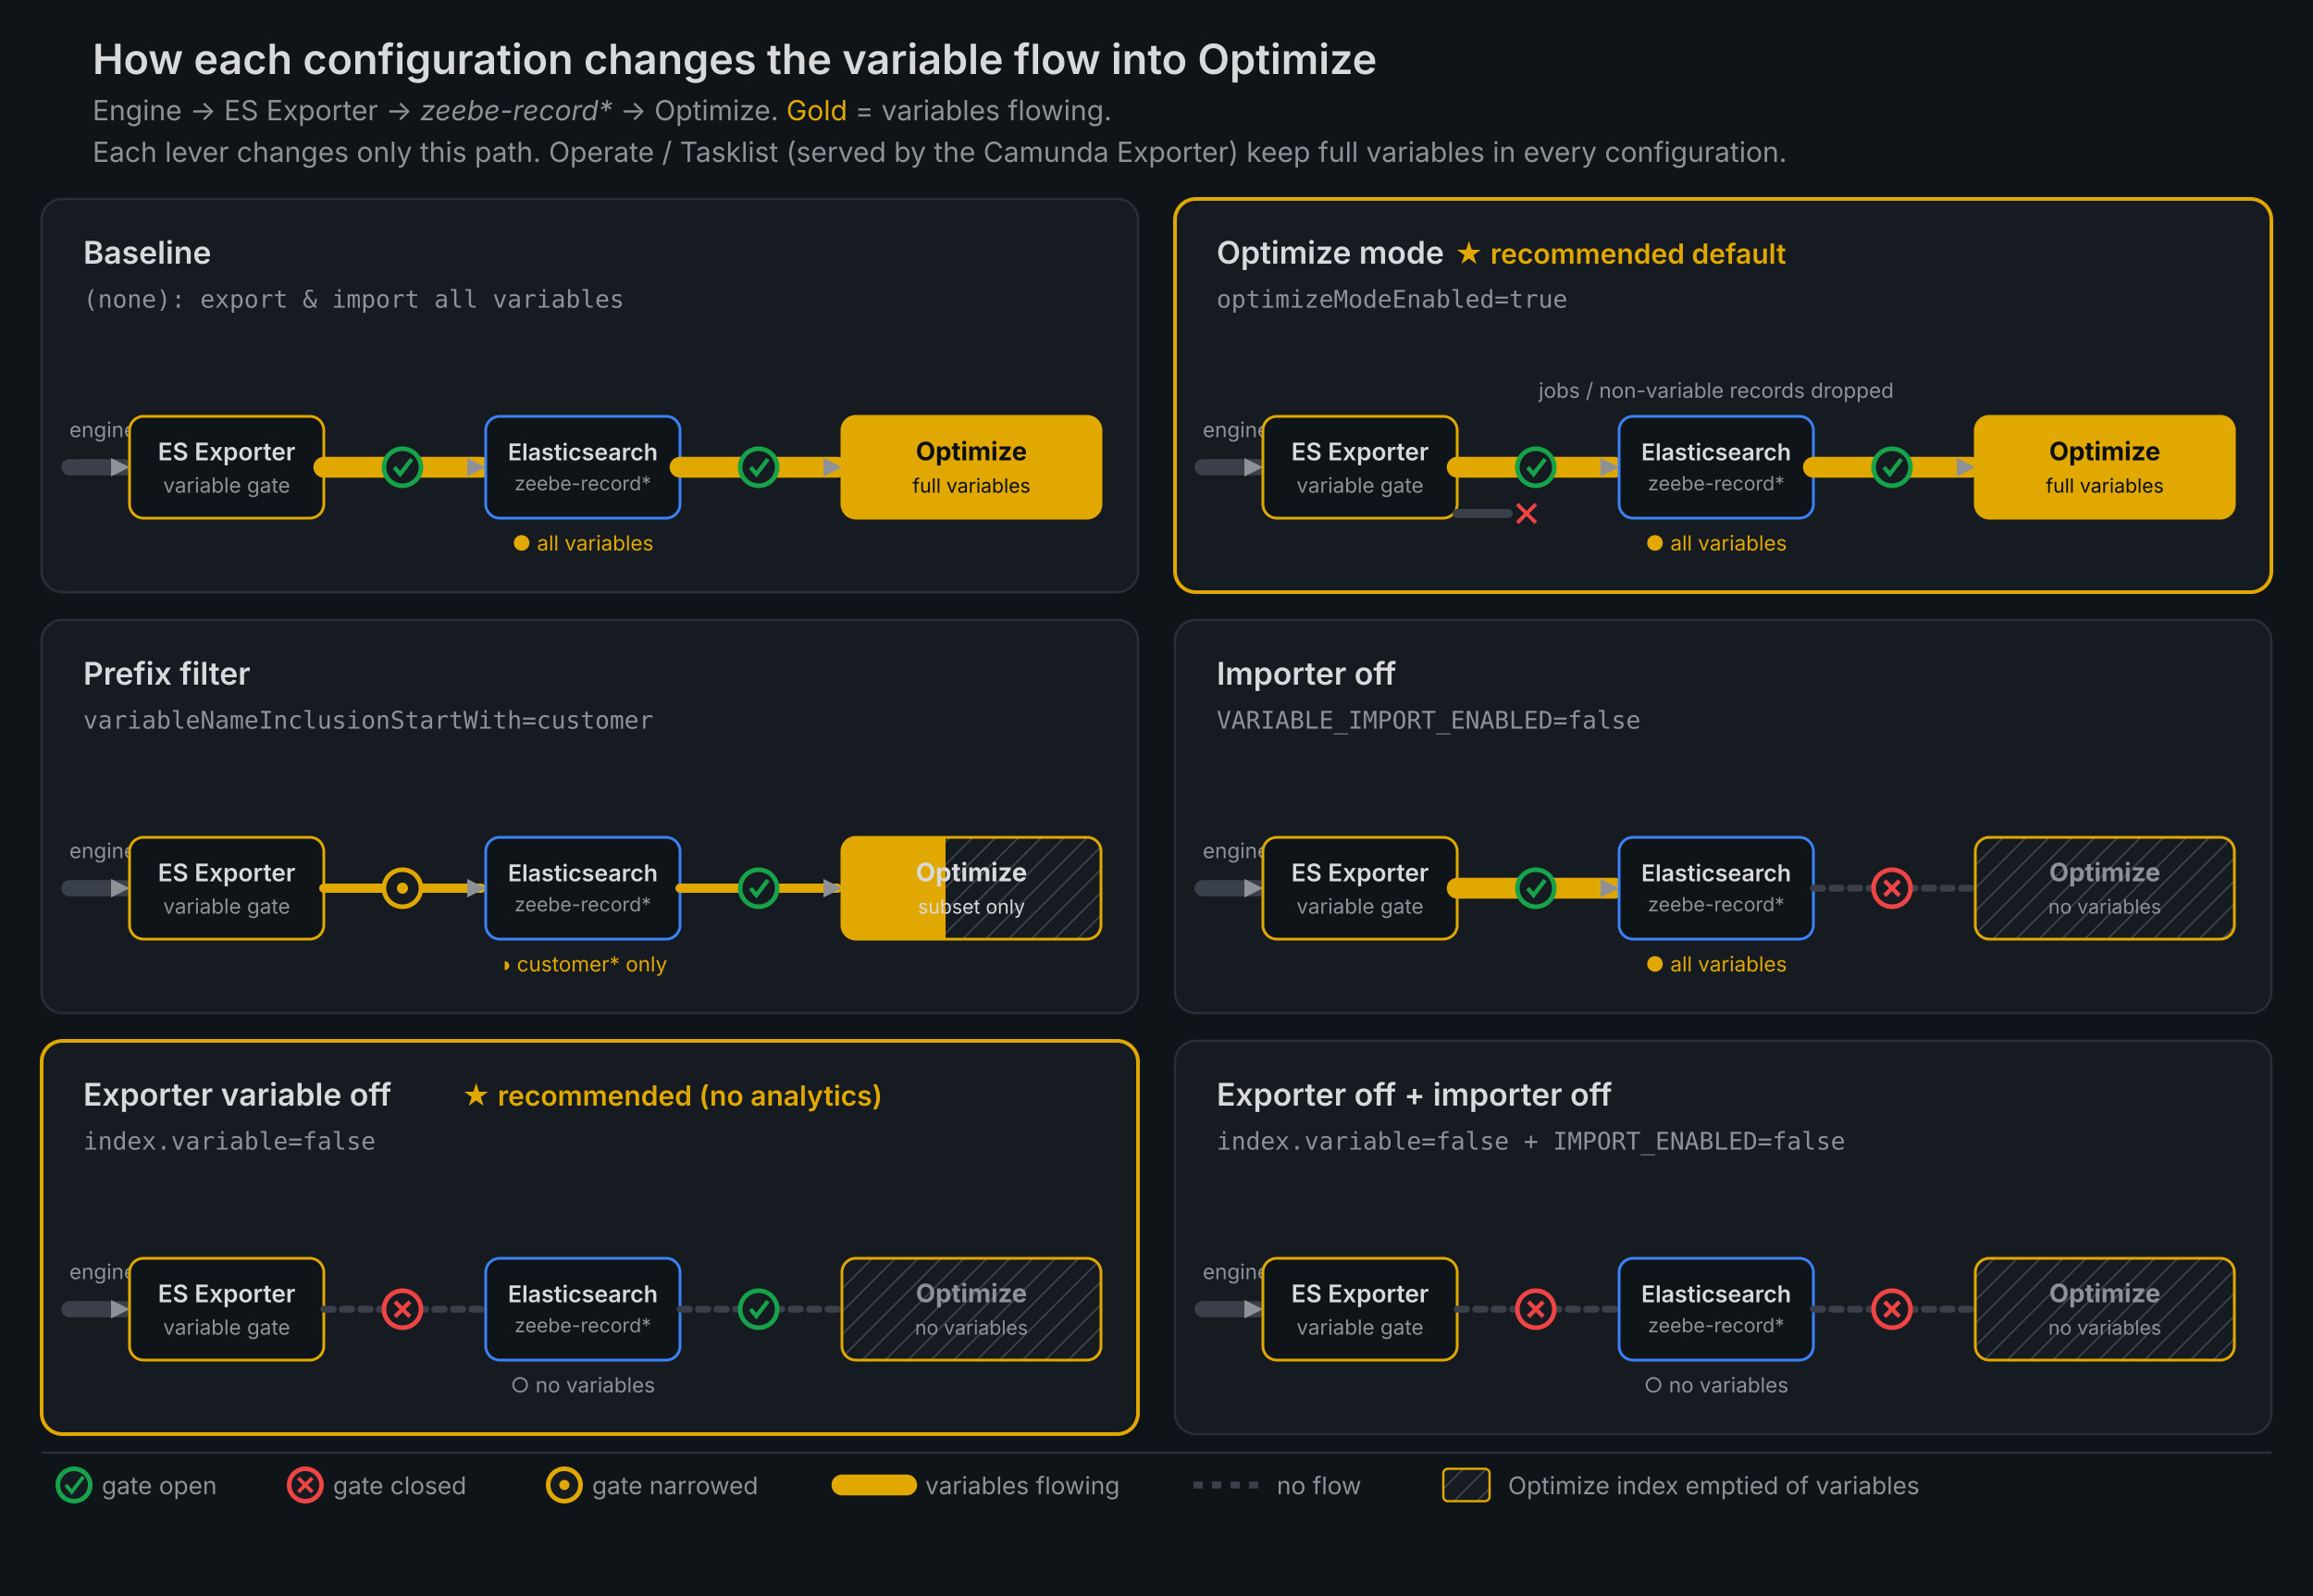
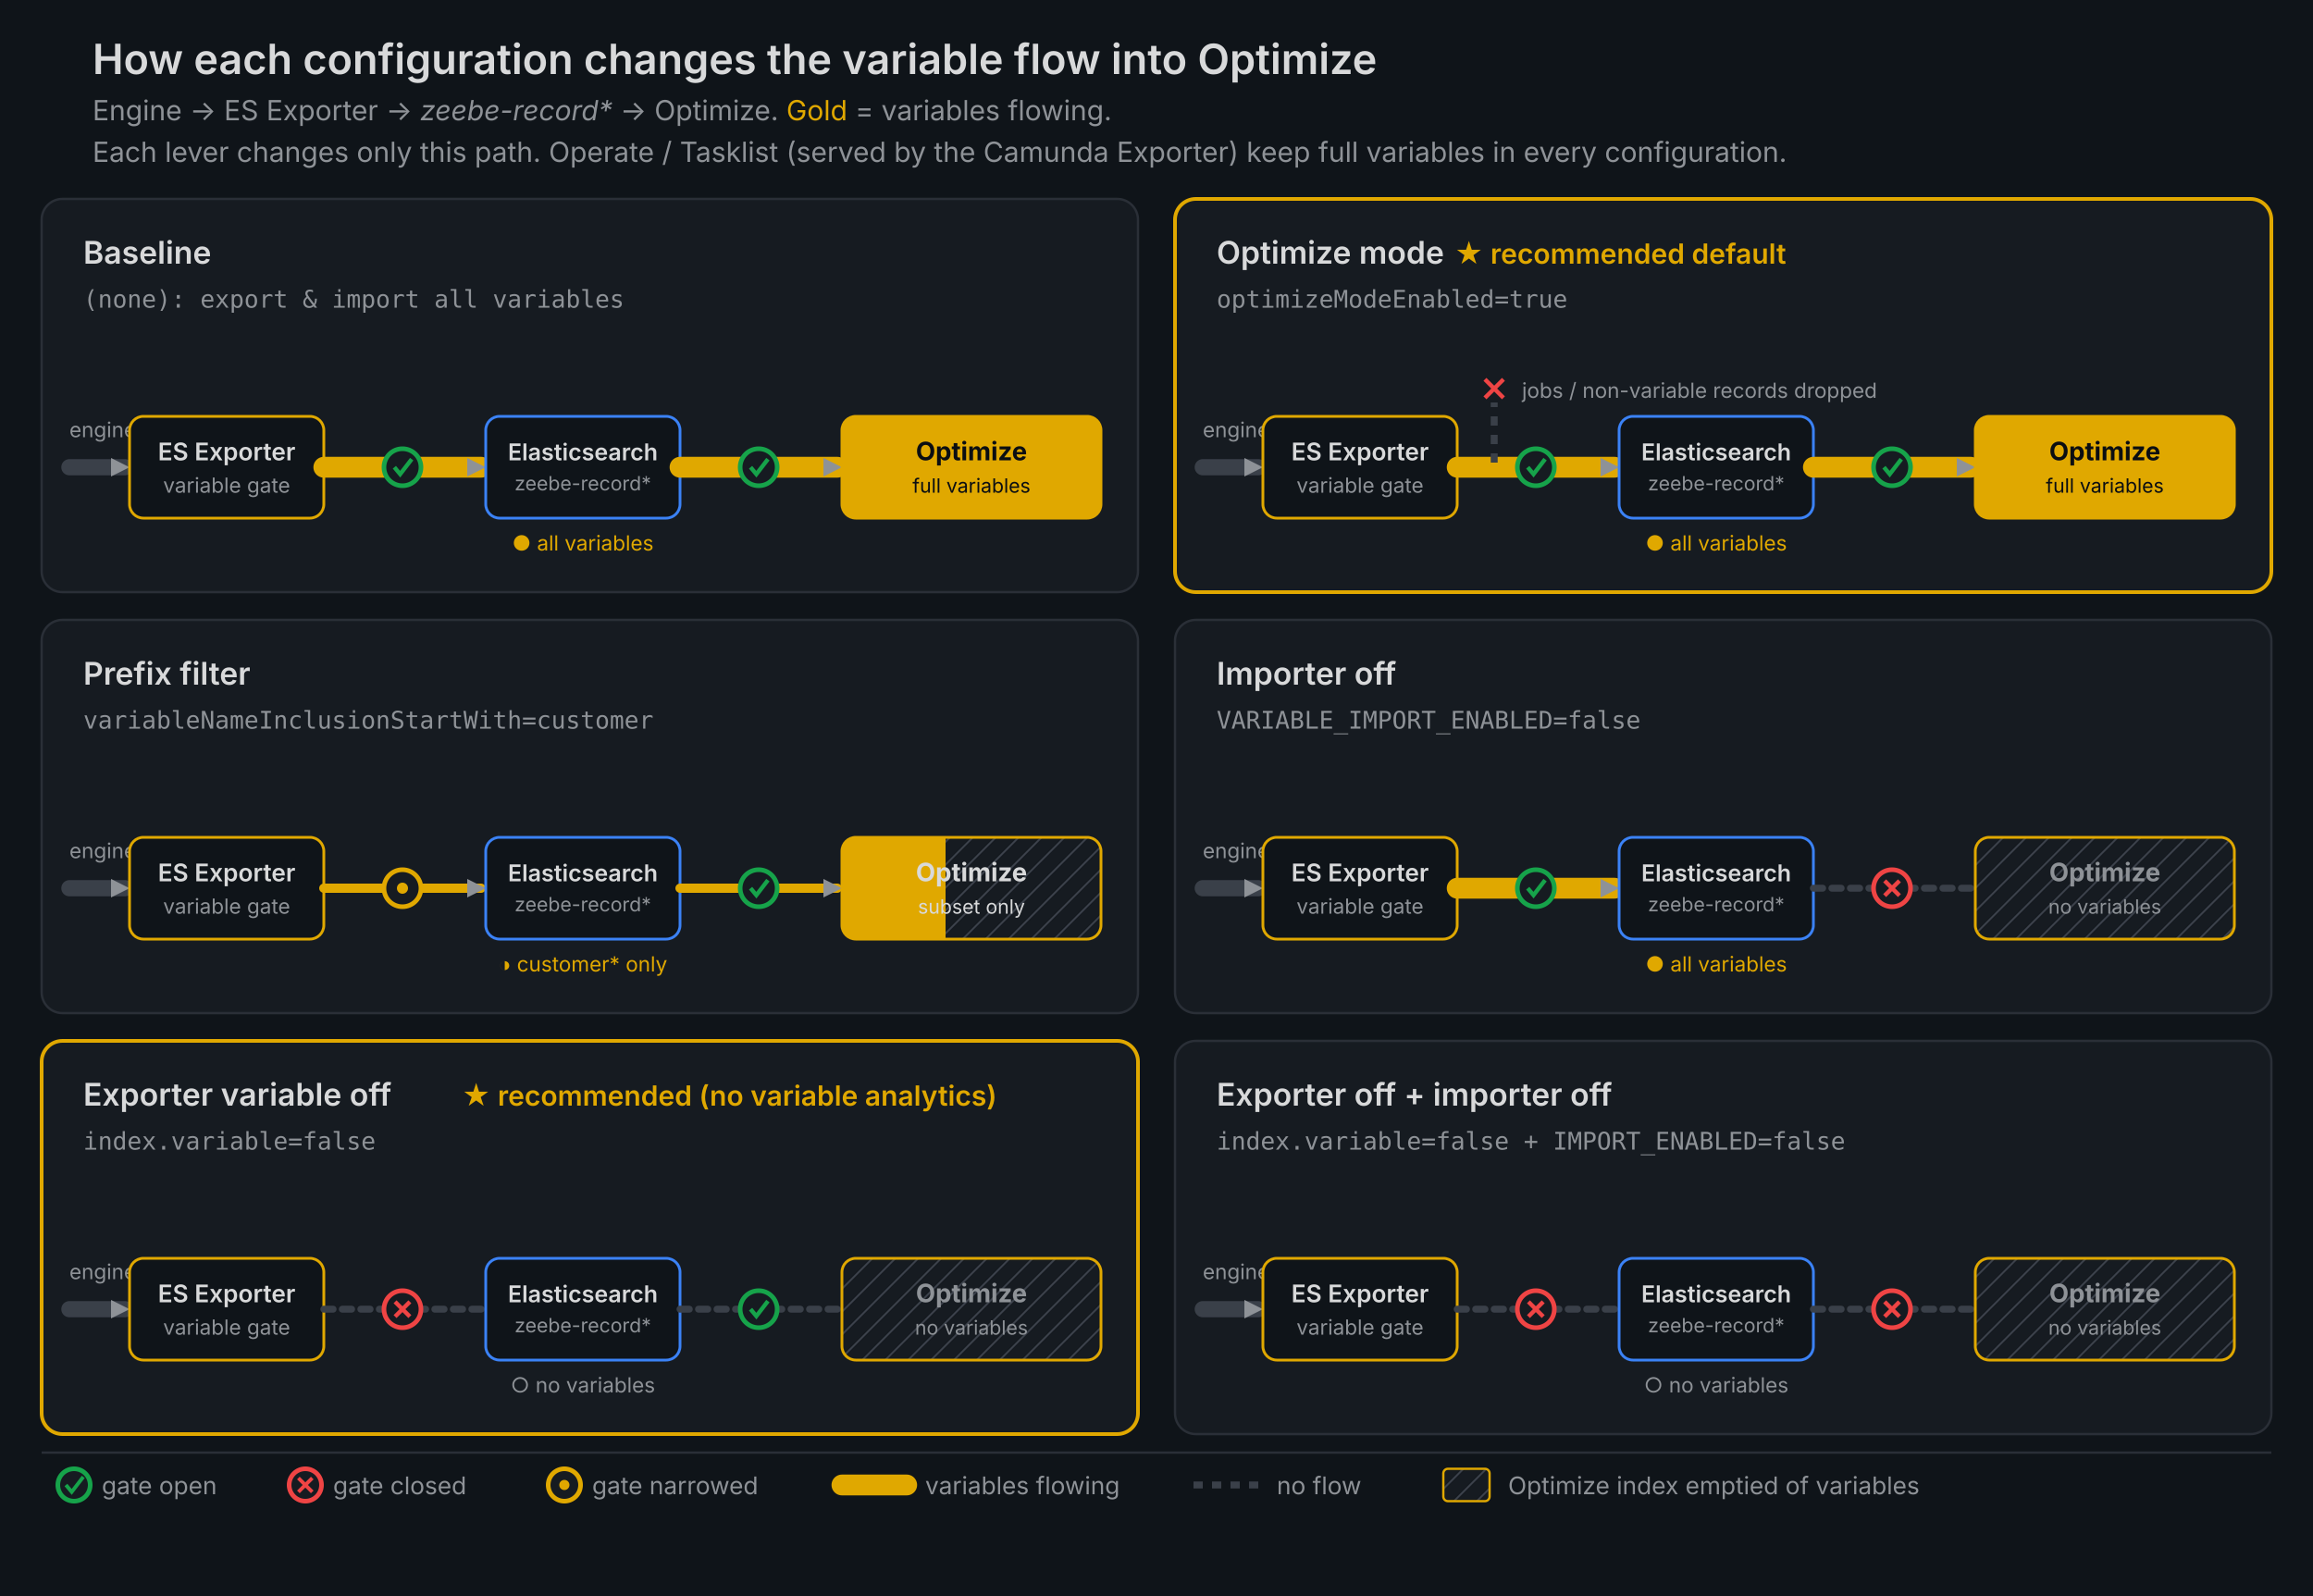
<svg xmlns="http://www.w3.org/2000/svg" width="1000" height="690" viewBox="0 0 1000 690" font-family="Inter,Helvetica,Arial,sans-serif">
  <defs>
    <marker id="ar" markerUnits="userSpaceOnUse" markerWidth="11" markerHeight="11" refX="6" refY="4" orient="auto">
      <path d="M0,0 L8,4 L0,8 Z" fill="#8e9297" />
    </marker>
    <pattern id="removed" width="7" height="7" patternUnits="userSpaceOnUse" patternTransform="rotate(45)">
      <rect width="7" height="7" fill="#161b21" />
      <line x1="0" y1="0" x2="0" y2="7" stroke="#3a4049" stroke-width="1.6" />
    </pattern>
  </defs>
  <rect width="1000" height="690" fill="#0f1419" />
  <text x="40" y="32" fill="#d8d9da" font-size="18" font-weight="600">How each configuration changes the variable flow into Optimize</text>
  <text x="40" y="52" fill="#8e9297" font-size="12">Engine → ES Exporter → <tspan font-style="italic">zeebe-record*</tspan> → Optimize.  <tspan fill="#E0A800">Gold</tspan> = variables flowing.</text>
  <text x="40" y="70" fill="#8e9297" font-size="12">Each lever changes only this path. Operate / Tasklist (served by the Camunda Exporter) keep full variables in every configuration.</text>
  <rect x="18" y="86" width="474" height="170" rx="9" fill="#161b21" stroke="#2a2f37" stroke-width="1" />
  <text x="36" y="114" fill="#d8d9da" font-size="13.5" font-weight="600">Baseline</text>
  <text x="36" y="133" fill="#8e9297" font-size="10.5" font-family="monospace">(none): export &amp; import all variables</text>
  <line x1="30" y1="202" x2="54" y2="202" stroke="#3a4049" stroke-width="7" stroke-linecap="round" marker-end="url(#ar)" />
  <text x="30" y="189" fill="#8e9297" font-size="9">engine</text>
  <rect x="56" y="180" width="84" height="44" rx="6" fill="#0f1419" stroke="#E0A800" stroke-width="1.2" />
  <text x="98.0" y="199" fill="#d8d9da" font-size="10.5" font-weight="600" text-anchor="middle">ES Exporter</text>
  <text x="98.0" y="213" fill="#8e9297" font-size="9" text-anchor="middle">variable gate</text>
  <line x1="140" y1="202" x2="208" y2="202" stroke="#E0A800" stroke-width="9" stroke-linecap="round" marker-end="url(#ar)" />
  <circle cx="174.0" cy="202" r="8" fill="#161b21" stroke="#16A34A" stroke-width="2" />
  <path d="M170.5,202 L173.0,205 L178.0,198.5" stroke="#16A34A" stroke-width="1.8" fill="none" />
  <rect x="210" y="180" width="84" height="44" rx="6" fill="#0f1419" stroke="#3B82F6" stroke-width="1.2" />
  <text x="252.0" y="199" fill="#d8d9da" font-size="10" font-weight="600" text-anchor="middle">Elasticsearch</text>
  <text x="252.0" y="212" fill="#8e9297" font-size="8.5" text-anchor="middle">zeebe-record*</text>
  <text x="252.0" y="238" fill="#E0A800" font-size="9" text-anchor="middle">● all variables</text>
  <line x1="294" y1="202" x2="362" y2="202" stroke="#E0A800" stroke-width="9" stroke-linecap="round" marker-end="url(#ar)" />
  <circle cx="328.0" cy="202" r="8" fill="#161b21" stroke="#16A34A" stroke-width="2" />
  <path d="M324.5,202 L327.0,205 L332.0,198.5" stroke="#16A34A" stroke-width="1.8" fill="none" />
  <rect x="364" y="180" width="112" height="44" rx="6" fill="#E0A800" stroke="#E0A800" stroke-width="1.2" />
  <text x="420.0" y="199" fill="#0b0e12" font-size="11" font-weight="700" text-anchor="middle">Optimize</text>
  <text x="420.0" y="213" fill="#0b0e12" font-size="8.5" text-anchor="middle">full variables</text>
  <rect x="508" y="86" width="474" height="170" rx="9" fill="#161b21" stroke="#E0A800" stroke-width="1.6" />
  <text x="526" y="114" fill="#d8d9da" font-size="13.5" font-weight="600">Optimize mode</text>
  <text x="628.8" y="114" fill="#E0A800" font-size="12" font-weight="600">★ recommended default</text>
  <text x="526" y="133" fill="#8e9297" font-size="10.5" font-family="monospace">optimizeModeEnabled=true</text>
  <line x1="520" y1="202" x2="544" y2="202" stroke="#3a4049" stroke-width="7" stroke-linecap="round" marker-end="url(#ar)" />
  <text x="520" y="189" fill="#8e9297" font-size="9">engine</text>
  <rect x="546" y="180" width="84" height="44" rx="6" fill="#0f1419" stroke="#E0A800" stroke-width="1.2" />
  <text x="588.0" y="199" fill="#d8d9da" font-size="10.5" font-weight="600" text-anchor="middle">ES Exporter</text>
  <text x="588.0" y="213" fill="#8e9297" font-size="9" text-anchor="middle">variable gate</text>
  <line x1="630" y1="202" x2="698" y2="202" stroke="#E0A800" stroke-width="9" stroke-linecap="round" marker-end="url(#ar)" />
  <circle cx="664.0" cy="202" r="8" fill="#161b21" stroke="#16A34A" stroke-width="2" />
  <path d="M660.5,202 L663.0,205 L668.0,198.5" stroke="#16A34A" stroke-width="1.8" fill="none" />
-   <line x1="630" y1="222" x2="652" y2="222" stroke="#3a4049" stroke-width="4" stroke-linecap="round" />
-   <path d="M656,218 L664,226 M664,218 L656,226" stroke="#ef4444" stroke-width="1.6" />
-   <text x="742.0" y="172" fill="#8e9297" font-size="9" text-anchor="middle">jobs / non-variable records dropped</text>
+   <line x1="646" y1="200" x2="646" y2="174" stroke="#3a4049" stroke-width="3" stroke-dasharray="4,4" />
+   <path d="M642,164 L650,172 M650,164 L642,172" stroke="#ef4444" stroke-width="1.8" />
+   <text x="658" y="172" fill="#8e9297" font-size="9">jobs / non-variable records dropped</text>
  <rect x="700" y="180" width="84" height="44" rx="6" fill="#0f1419" stroke="#3B82F6" stroke-width="1.2" />
  <text x="742.0" y="199" fill="#d8d9da" font-size="10" font-weight="600" text-anchor="middle">Elasticsearch</text>
  <text x="742.0" y="212" fill="#8e9297" font-size="8.5" text-anchor="middle">zeebe-record*</text>
  <text x="742.0" y="238" fill="#E0A800" font-size="9" text-anchor="middle">● all variables</text>
  <line x1="784" y1="202" x2="852" y2="202" stroke="#E0A800" stroke-width="9" stroke-linecap="round" marker-end="url(#ar)" />
  <circle cx="818.0" cy="202" r="8" fill="#161b21" stroke="#16A34A" stroke-width="2" />
  <path d="M814.5,202 L817.0,205 L822.0,198.5" stroke="#16A34A" stroke-width="1.8" fill="none" />
  <rect x="854" y="180" width="112" height="44" rx="6" fill="#E0A800" stroke="#E0A800" stroke-width="1.2" />
  <text x="910.0" y="199" fill="#0b0e12" font-size="11" font-weight="700" text-anchor="middle">Optimize</text>
  <text x="910.0" y="213" fill="#0b0e12" font-size="8.5" text-anchor="middle">full variables</text>
  <rect x="18" y="268" width="474" height="170" rx="9" fill="#161b21" stroke="#2a2f37" stroke-width="1" />
  <text x="36" y="296" fill="#d8d9da" font-size="13.5" font-weight="600">Prefix filter</text>
  <text x="36" y="315" fill="#8e9297" font-size="10.5" font-family="monospace">variableNameInclusionStartWith=customer</text>
  <line x1="30" y1="384" x2="54" y2="384" stroke="#3a4049" stroke-width="7" stroke-linecap="round" marker-end="url(#ar)" />
  <text x="30" y="371" fill="#8e9297" font-size="9">engine</text>
  <rect x="56" y="362" width="84" height="44" rx="6" fill="#0f1419" stroke="#E0A800" stroke-width="1.2" />
  <text x="98.0" y="381" fill="#d8d9da" font-size="10.5" font-weight="600" text-anchor="middle">ES Exporter</text>
  <text x="98.0" y="395" fill="#8e9297" font-size="9" text-anchor="middle">variable gate</text>
  <line x1="140" y1="384" x2="208" y2="384" stroke="#E0A800" stroke-width="4" stroke-linecap="round" marker-end="url(#ar)" />
  <circle cx="174.0" cy="384" r="8" fill="#161b21" stroke="#E0A800" stroke-width="2" />
  <circle cx="174.0" cy="384" r="2.4" fill="#E0A800" />
  <rect x="210" y="362" width="84" height="44" rx="6" fill="#0f1419" stroke="#3B82F6" stroke-width="1.2" />
  <text x="252.0" y="381" fill="#d8d9da" font-size="10" font-weight="600" text-anchor="middle">Elasticsearch</text>
  <text x="252.0" y="394" fill="#8e9297" font-size="8.5" text-anchor="middle">zeebe-record*</text>
  <text x="252.0" y="420" fill="#E0A800" font-size="9" text-anchor="middle">◑ customer* only</text>
  <line x1="294" y1="384" x2="362" y2="384" stroke="#E0A800" stroke-width="4" stroke-linecap="round" marker-end="url(#ar)" />
  <circle cx="328.0" cy="384" r="8" fill="#161b21" stroke="#16A34A" stroke-width="2" />
  <path d="M324.5,384 L327.0,387 L332.0,380.5" stroke="#16A34A" stroke-width="1.8" fill="none" />
  <rect x="364" y="362" width="112" height="44" rx="6" fill="url(#removed)" stroke="#E0A800" stroke-width="1.2" />
  <rect x="364" y="362" width="44.8" height="44" rx="6" fill="#E0A800" />
  <rect x="402.8" y="362" width="6" height="44" fill="#E0A800" />
  <text x="420.0" y="381" fill="#d8d9da" font-size="11" font-weight="700" text-anchor="middle">Optimize</text>
  <text x="420.0" y="395" fill="#d8d9da" font-size="8.5" text-anchor="middle">subset only</text>
  <rect x="508" y="268" width="474" height="170" rx="9" fill="#161b21" stroke="#2a2f37" stroke-width="1" />
  <text x="526" y="296" fill="#d8d9da" font-size="13.5" font-weight="600">Importer off</text>
  <text x="526" y="315" fill="#8e9297" font-size="10.5" font-family="monospace">VARIABLE_IMPORT_ENABLED=false</text>
  <line x1="520" y1="384" x2="544" y2="384" stroke="#3a4049" stroke-width="7" stroke-linecap="round" marker-end="url(#ar)" />
  <text x="520" y="371" fill="#8e9297" font-size="9">engine</text>
  <rect x="546" y="362" width="84" height="44" rx="6" fill="#0f1419" stroke="#E0A800" stroke-width="1.2" />
  <text x="588.0" y="381" fill="#d8d9da" font-size="10.5" font-weight="600" text-anchor="middle">ES Exporter</text>
  <text x="588.0" y="395" fill="#8e9297" font-size="9" text-anchor="middle">variable gate</text>
  <line x1="630" y1="384" x2="698" y2="384" stroke="#E0A800" stroke-width="9" stroke-linecap="round" marker-end="url(#ar)" />
  <circle cx="664.0" cy="384" r="8" fill="#161b21" stroke="#16A34A" stroke-width="2" />
  <path d="M660.5,384 L663.0,387 L668.0,380.5" stroke="#16A34A" stroke-width="1.8" fill="none" />
  <rect x="700" y="362" width="84" height="44" rx="6" fill="#0f1419" stroke="#3B82F6" stroke-width="1.2" />
  <text x="742.0" y="381" fill="#d8d9da" font-size="10" font-weight="600" text-anchor="middle">Elasticsearch</text>
  <text x="742.0" y="394" fill="#8e9297" font-size="8.5" text-anchor="middle">zeebe-record*</text>
  <text x="742.0" y="420" fill="#E0A800" font-size="9" text-anchor="middle">● all variables</text>
  <line x1="784" y1="384" x2="852" y2="384" stroke="#3a4049" stroke-width="3" stroke-dasharray="4,4" stroke-linecap="round" />
  <circle cx="818.0" cy="384" r="8" fill="#161b21" stroke="#ef4444" stroke-width="2" />
  <path d="M814.8,380.8 L821.2,387.2 M821.2,380.8 L814.8,387.2" stroke="#ef4444" stroke-width="1.8" />
  <rect x="854" y="362" width="112" height="44" rx="6" fill="url(#removed)" stroke="#E0A800" stroke-width="1.2" />
  <text x="910.0" y="381" fill="#8e9297" font-size="11" font-weight="700" text-anchor="middle">Optimize</text>
  <text x="910.0" y="395" fill="#8e9297" font-size="8.5" text-anchor="middle">no variables</text>
  <rect x="18" y="450" width="474" height="170" rx="9" fill="#161b21" stroke="#E0A800" stroke-width="1.6" />
  <text x="36" y="478" fill="#d8d9da" font-size="13.5" font-weight="600">Exporter variable off</text>
-   <text x="199.6" y="478" fill="#E0A800" font-size="12" font-weight="600">★ recommended (no analytics)</text>
+   <text x="199.6" y="478" fill="#E0A800" font-size="12" font-weight="600">★ recommended (no variable analytics)</text>
  <text x="36" y="497" fill="#8e9297" font-size="10.5" font-family="monospace">index.variable=false</text>
  <line x1="30" y1="566" x2="54" y2="566" stroke="#3a4049" stroke-width="7" stroke-linecap="round" marker-end="url(#ar)" />
  <text x="30" y="553" fill="#8e9297" font-size="9">engine</text>
  <rect x="56" y="544" width="84" height="44" rx="6" fill="#0f1419" stroke="#E0A800" stroke-width="1.2" />
  <text x="98.0" y="563" fill="#d8d9da" font-size="10.5" font-weight="600" text-anchor="middle">ES Exporter</text>
  <text x="98.0" y="577" fill="#8e9297" font-size="9" text-anchor="middle">variable gate</text>
  <line x1="140" y1="566" x2="208" y2="566" stroke="#3a4049" stroke-width="3" stroke-dasharray="4,4" stroke-linecap="round" />
  <circle cx="174.0" cy="566" r="8" fill="#161b21" stroke="#ef4444" stroke-width="2" />
  <path d="M170.8,562.8 L177.2,569.2 M177.2,562.8 L170.8,569.2" stroke="#ef4444" stroke-width="1.8" />
  <rect x="210" y="544" width="84" height="44" rx="6" fill="#0f1419" stroke="#3B82F6" stroke-width="1.2" />
  <text x="252.0" y="563" fill="#d8d9da" font-size="10" font-weight="600" text-anchor="middle">Elasticsearch</text>
  <text x="252.0" y="576" fill="#8e9297" font-size="8.5" text-anchor="middle">zeebe-record*</text>
  <text x="252.0" y="602" fill="#8e9297" font-size="9" text-anchor="middle">○ no variables</text>
  <line x1="294" y1="566" x2="362" y2="566" stroke="#3a4049" stroke-width="3" stroke-dasharray="4,4" stroke-linecap="round" />
  <circle cx="328.0" cy="566" r="8" fill="#161b21" stroke="#16A34A" stroke-width="2" />
  <path d="M324.5,566 L327.0,569 L332.0,562.5" stroke="#16A34A" stroke-width="1.8" fill="none" />
  <rect x="364" y="544" width="112" height="44" rx="6" fill="url(#removed)" stroke="#E0A800" stroke-width="1.2" />
  <text x="420.0" y="563" fill="#8e9297" font-size="11" font-weight="700" text-anchor="middle">Optimize</text>
  <text x="420.0" y="577" fill="#8e9297" font-size="8.5" text-anchor="middle">no variables</text>
  <rect x="508" y="450" width="474" height="170" rx="9" fill="#161b21" stroke="#2a2f37" stroke-width="1" />
  <text x="526" y="478" fill="#d8d9da" font-size="13.5" font-weight="600">Exporter off + importer off</text>
  <text x="526" y="497" fill="#8e9297" font-size="10.5" font-family="monospace">index.variable=false + IMPORT_ENABLED=false</text>
  <line x1="520" y1="566" x2="544" y2="566" stroke="#3a4049" stroke-width="7" stroke-linecap="round" marker-end="url(#ar)" />
  <text x="520" y="553" fill="#8e9297" font-size="9">engine</text>
  <rect x="546" y="544" width="84" height="44" rx="6" fill="#0f1419" stroke="#E0A800" stroke-width="1.2" />
  <text x="588.0" y="563" fill="#d8d9da" font-size="10.5" font-weight="600" text-anchor="middle">ES Exporter</text>
  <text x="588.0" y="577" fill="#8e9297" font-size="9" text-anchor="middle">variable gate</text>
  <line x1="630" y1="566" x2="698" y2="566" stroke="#3a4049" stroke-width="3" stroke-dasharray="4,4" stroke-linecap="round" />
  <circle cx="664.0" cy="566" r="8" fill="#161b21" stroke="#ef4444" stroke-width="2" />
  <path d="M660.8,562.8 L667.2,569.2 M667.2,562.8 L660.8,569.2" stroke="#ef4444" stroke-width="1.8" />
  <rect x="700" y="544" width="84" height="44" rx="6" fill="#0f1419" stroke="#3B82F6" stroke-width="1.2" />
  <text x="742.0" y="563" fill="#d8d9da" font-size="10" font-weight="600" text-anchor="middle">Elasticsearch</text>
  <text x="742.0" y="576" fill="#8e9297" font-size="8.5" text-anchor="middle">zeebe-record*</text>
  <text x="742.0" y="602" fill="#8e9297" font-size="9" text-anchor="middle">○ no variables</text>
  <line x1="784" y1="566" x2="852" y2="566" stroke="#3a4049" stroke-width="3" stroke-dasharray="4,4" stroke-linecap="round" />
  <circle cx="818.0" cy="566" r="8" fill="#161b21" stroke="#ef4444" stroke-width="2" />
  <path d="M814.8,562.8 L821.2,569.2 M821.2,562.8 L814.8,569.2" stroke="#ef4444" stroke-width="1.8" />
  <rect x="854" y="544" width="112" height="44" rx="6" fill="url(#removed)" stroke="#E0A800" stroke-width="1.2" />
  <text x="910.0" y="563" fill="#8e9297" font-size="11" font-weight="700" text-anchor="middle">Optimize</text>
  <text x="910.0" y="577" fill="#8e9297" font-size="8.5" text-anchor="middle">no variables</text>
  <line x1="18" y1="628" x2="982" y2="628" stroke="#2a2f37" stroke-width="1" />
  <circle cx="32" cy="642" r="7" fill="#161b21" stroke="#16A34A" stroke-width="2" />
  <path d="M28.5,642 L31,645 L36,638.5" stroke="#16A34A" stroke-width="1.6" fill="none" />
  <text x="44" y="646" fill="#8e9297" font-size="10.5">gate open</text>
  <circle cx="132" cy="642" r="7" fill="#161b21" stroke="#ef4444" stroke-width="2" />
  <path d="M129,639 L135,645 M135,639 L129,645" stroke="#ef4444" stroke-width="1.6" />
  <text x="144" y="646" fill="#8e9297" font-size="10.5">gate closed</text>
  <circle cx="244" cy="642" r="7" fill="#161b21" stroke="#E0A800" stroke-width="2" />
  <circle cx="244" cy="642" r="2.2" fill="#E0A800" />
  <text x="256" y="646" fill="#8e9297" font-size="10.5">gate narrowed</text>
  <line x1="364" y1="642" x2="392" y2="642" stroke="#E0A800" stroke-width="9" stroke-linecap="round" />
  <text x="400" y="646" fill="#8e9297" font-size="10.5">variables flowing</text>
  <line x1="516" y1="642" x2="544" y2="642" stroke="#3a4049" stroke-width="3" stroke-dasharray="4,4" />
  <text x="552" y="646" fill="#8e9297" font-size="10.5">no flow</text>
  <rect x="624" y="635" width="20" height="14" rx="2" fill="url(#removed)" stroke="#E0A800" stroke-width="1" />
  <text x="652" y="646" fill="#8e9297" font-size="10.5">Optimize index emptied of variables</text>
</svg>
